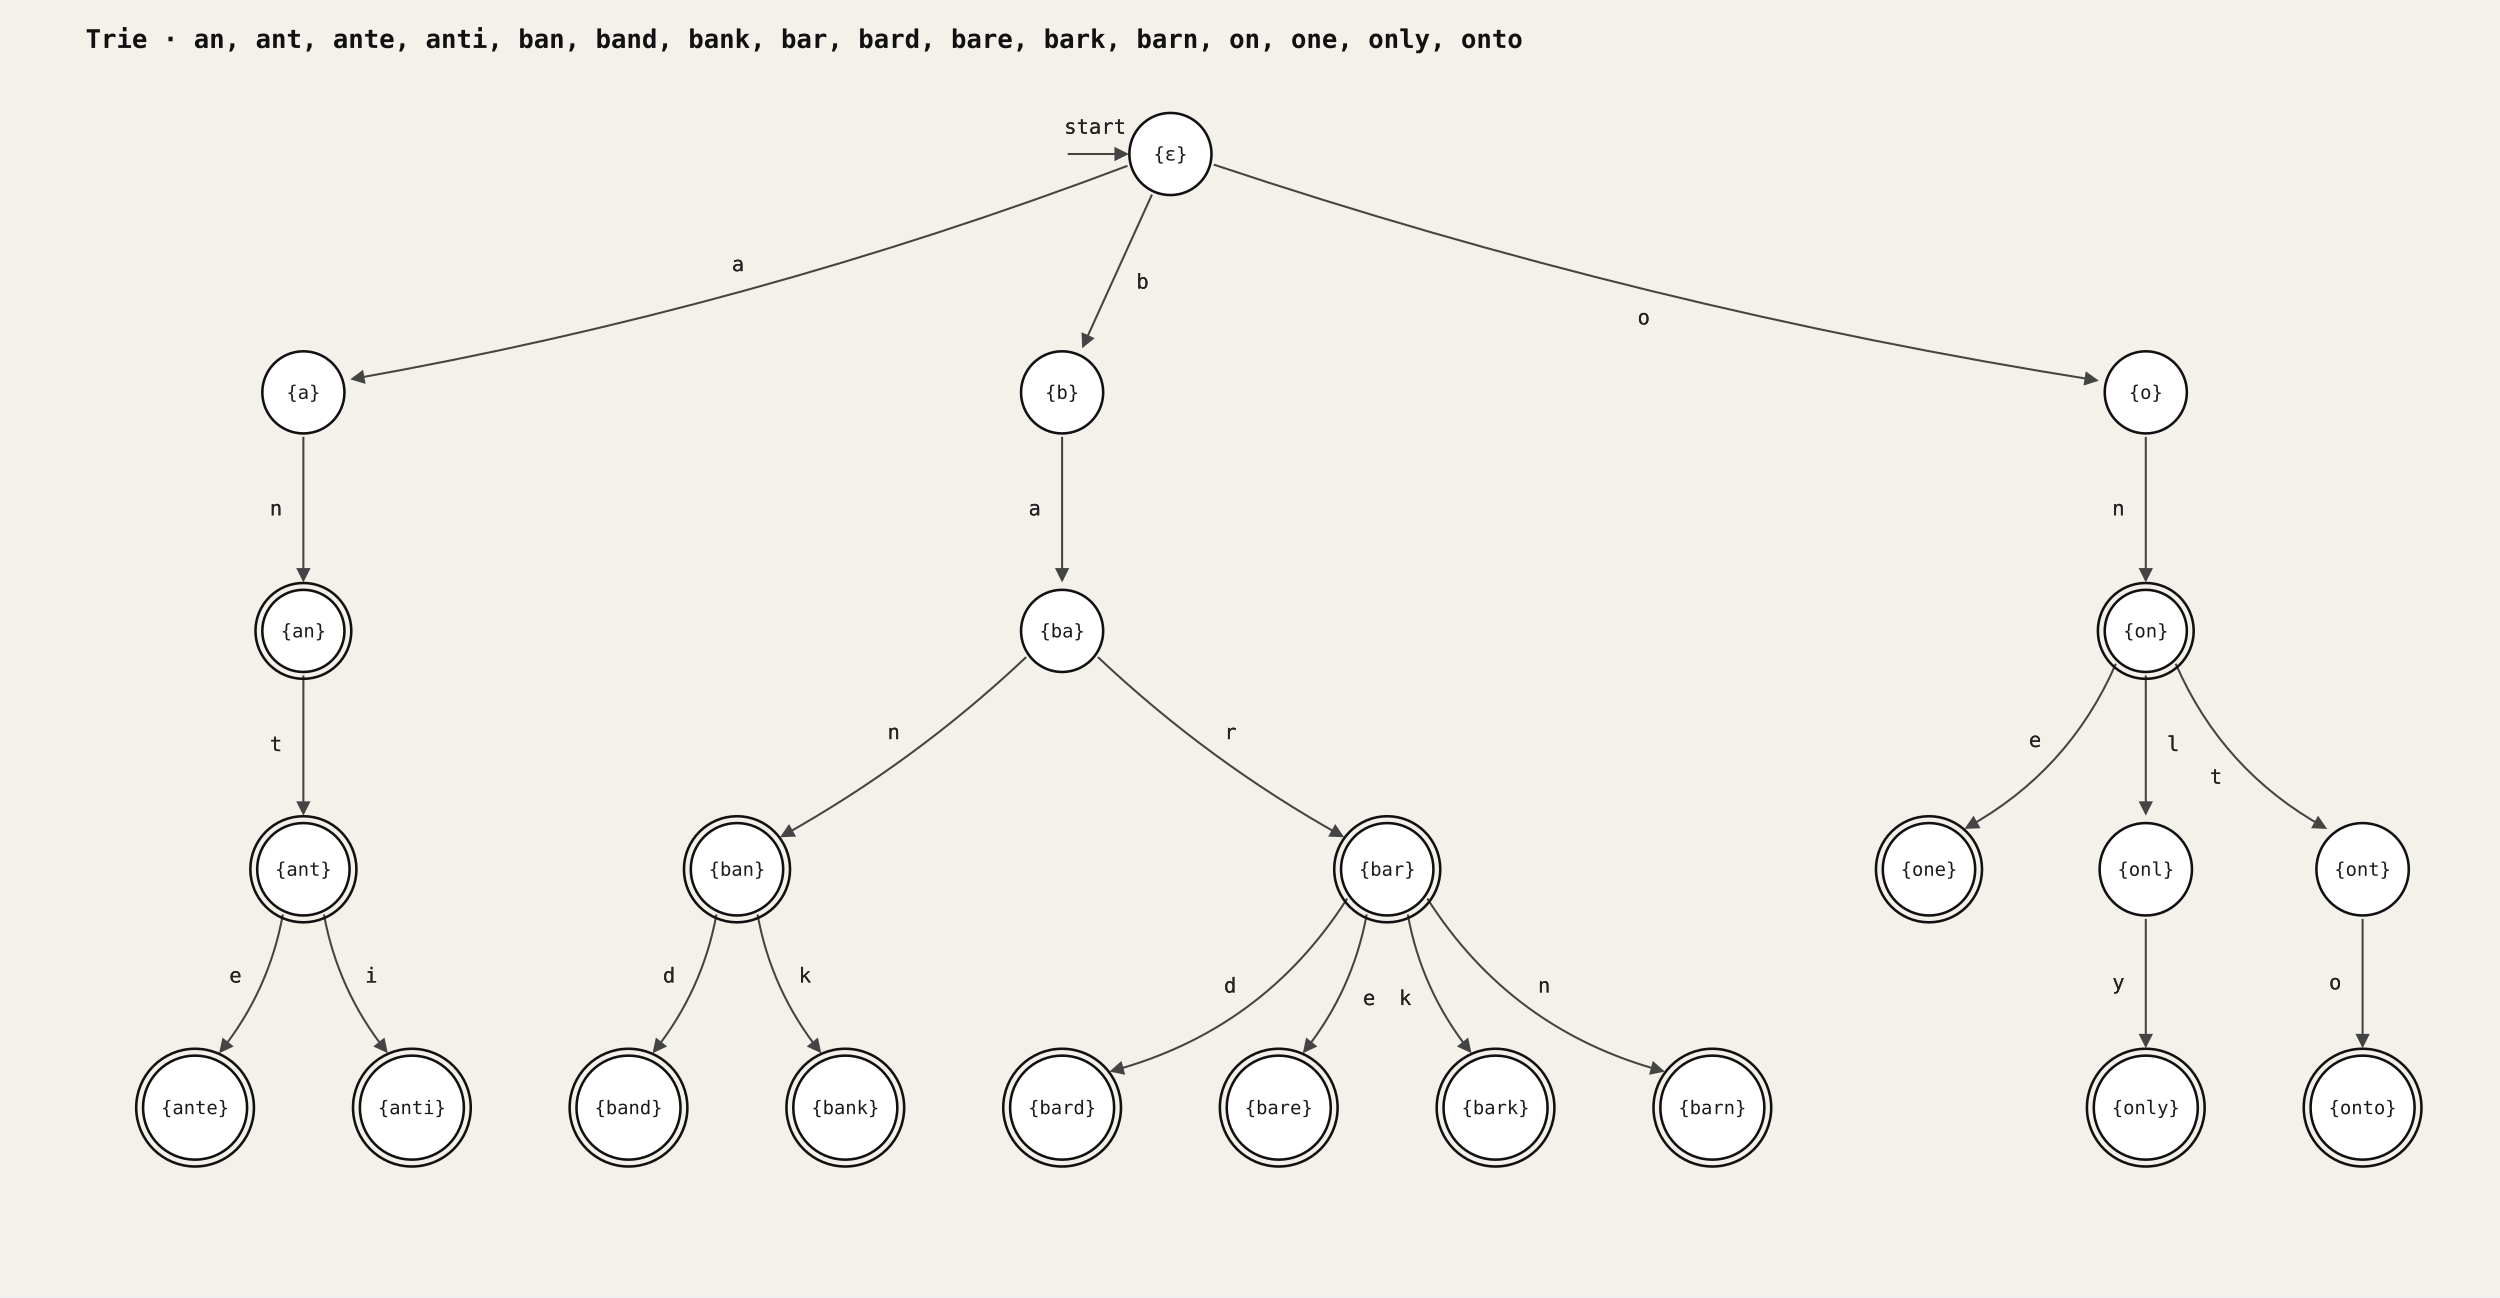
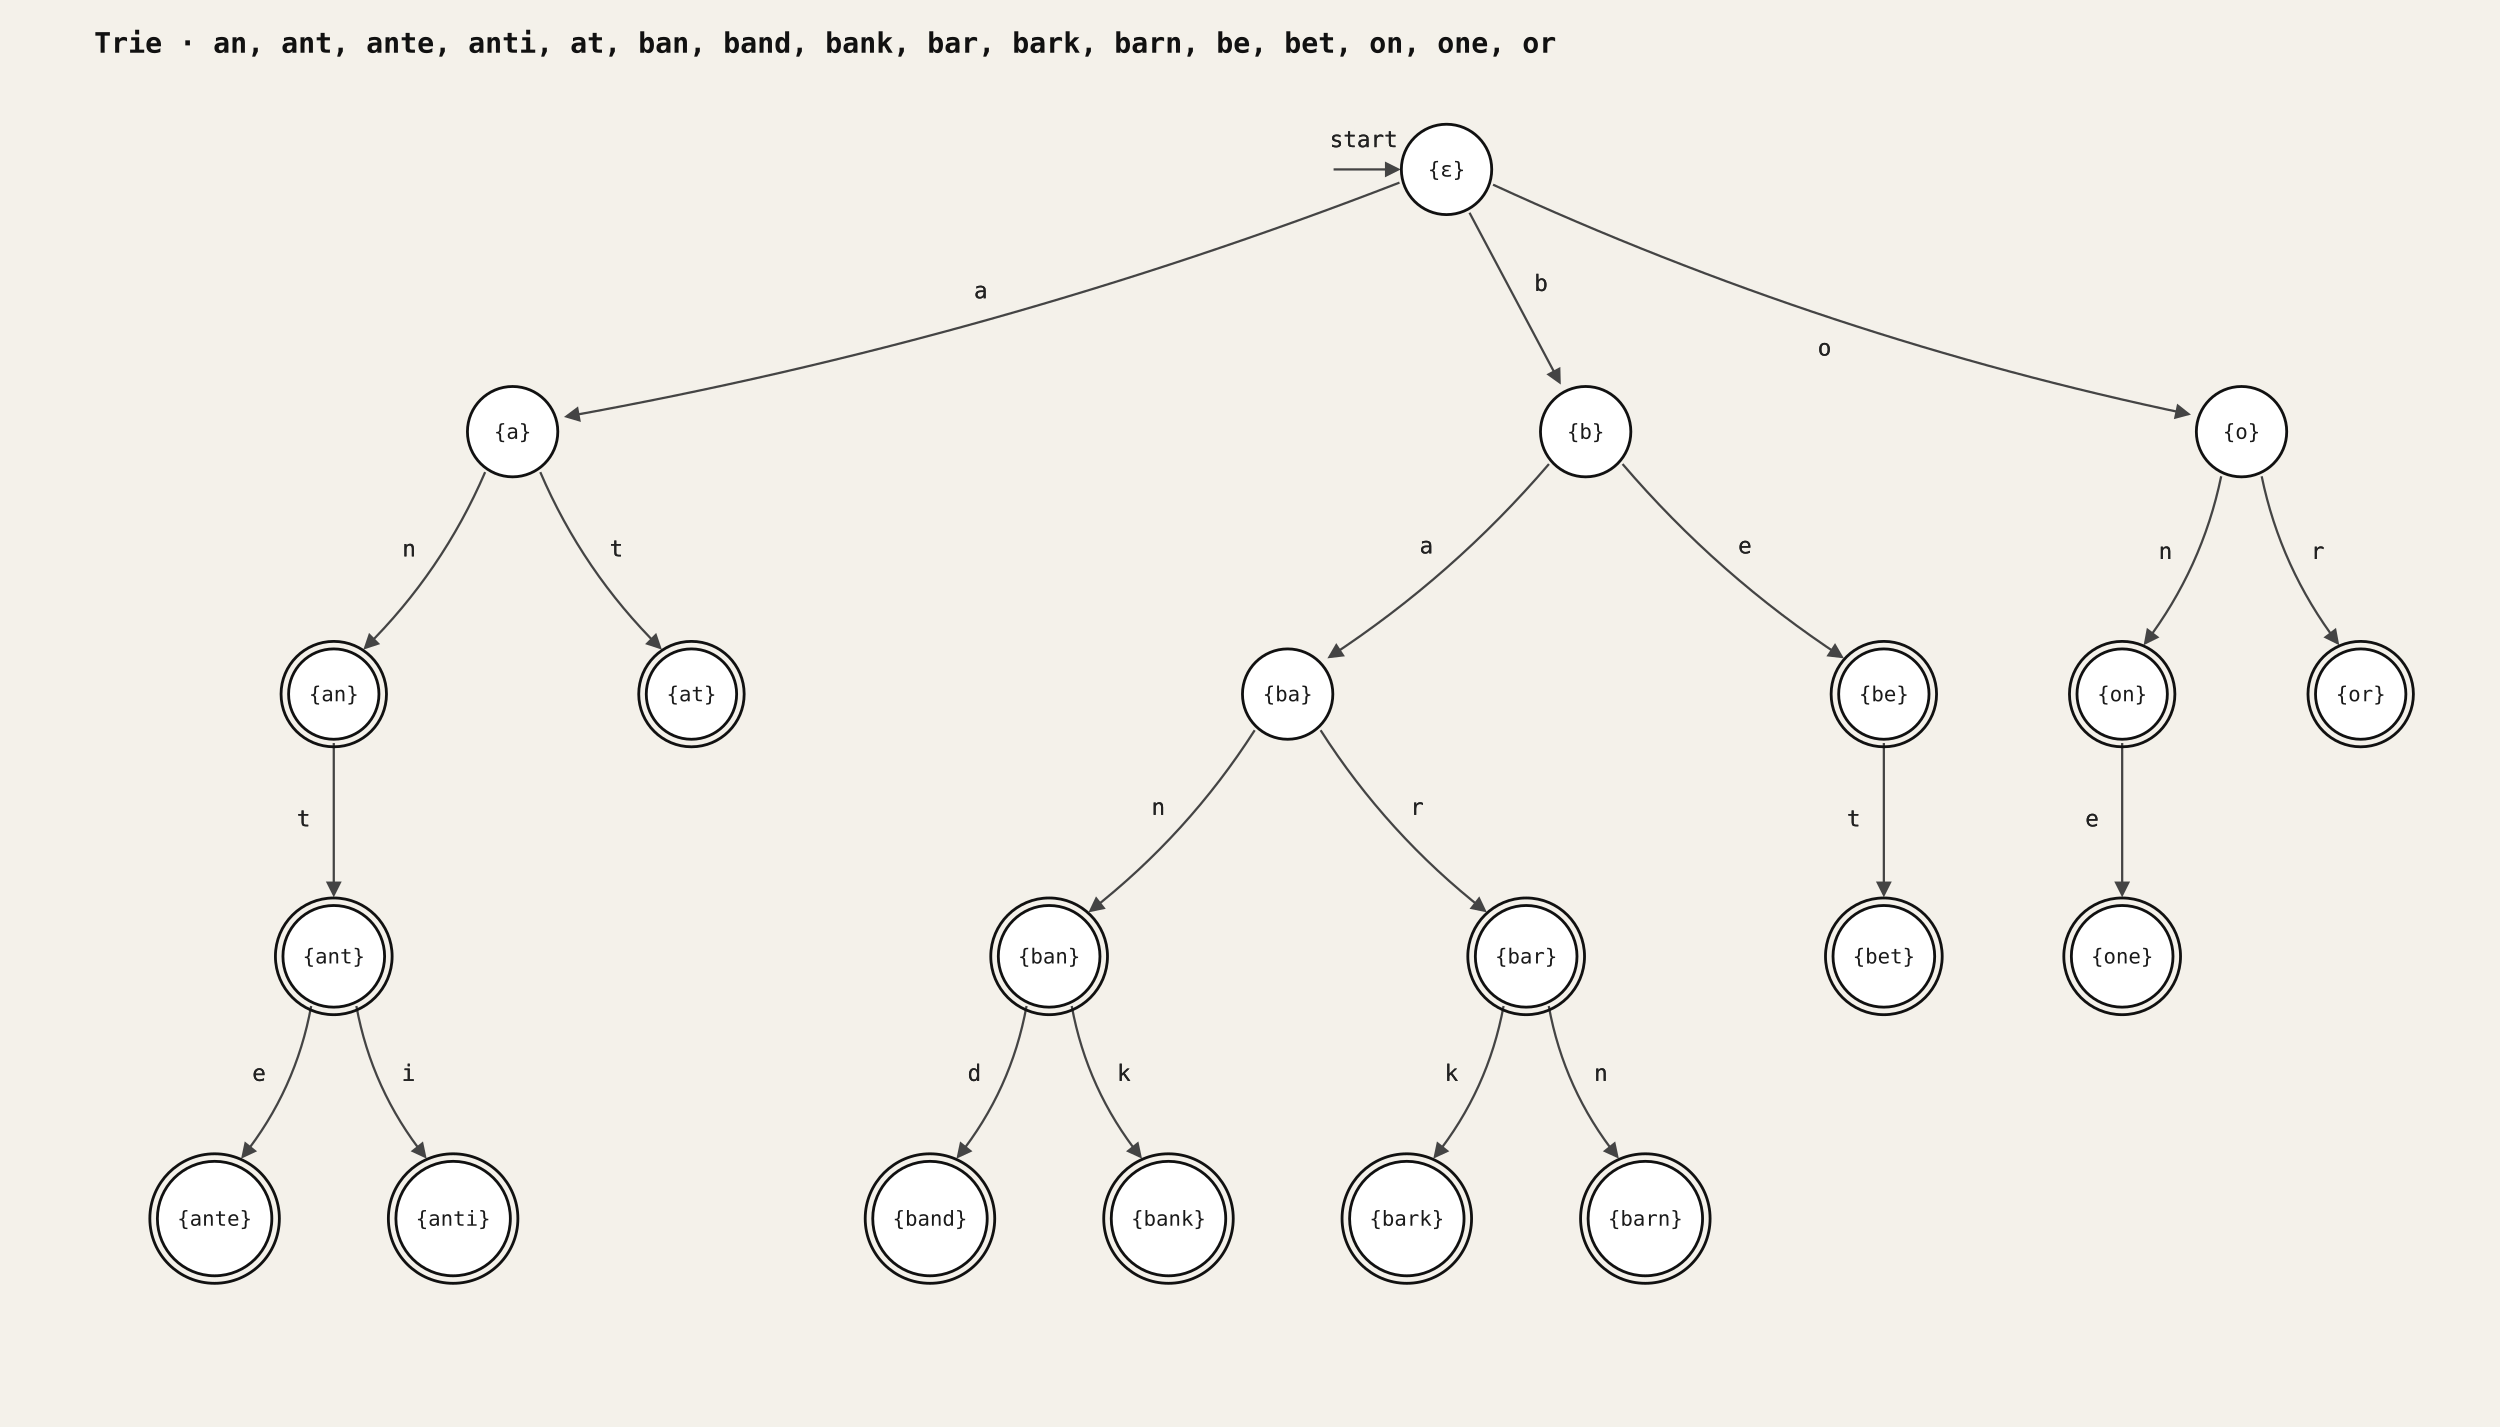
- <svg xmlns="http://www.w3.org/2000/svg" width="1461" height="758" viewBox="0 0 1461 758">
+ <svg xmlns="http://www.w3.org/2000/svg" width="1328" height="758" viewBox="0 0 1328 758">
  <style>text { font-family: ui-monospace, Consolas, monospace; font-size: 13px; fill: #111; }.edge-label { font-size: 12px; fill: #222; }.state-label { font-size: 11px; fill: #1a1a1a; }.title { font-size: 15px; font-weight: 600; fill: #111; }</style>
-   <rect x="0" y="0" width="1461" height="758" fill="#f4f1ea" />
-   <text x="50" y="28" class="title">Trie · an, ant, ante, anti, ban, band, bank, bar, bard, bare, bark, barn, on, one, only, onto</text>
+   <rect x="0" y="0" width="1328" height="758" fill="#f4f1ea" />
+   <text x="50" y="28" class="title">Trie · an, ant, ante, anti, at, ban, band, bank, bar, bark, barn, be, bet, on, one, or</text>
  <defs>
    <marker id="arrow" viewBox="0 0 10 10" refX="8" refY="5" markerWidth="7" markerHeight="7" orient="auto-start-reverse">
      <path d="M 0 0 L 10 5 L 0 10 z" fill="#444" />
    </marker>
  </defs>
-   <path d="M 658.9 96.9 Q 438.4 180.3 206.3 221.4" fill="none" stroke="#444" stroke-width="1.2" marker-end="url(#arrow)" />
-   <path d="M 673.2 113.7 L 633.1 202.0" fill="none" stroke="#444" stroke-width="1.2" marker-end="url(#arrow)" />
-   <path d="M 709.3 96.2 Q 961.8 180.6 1224.9 222.2" fill="none" stroke="#444" stroke-width="1.2" marker-end="url(#arrow)" />
-   <path d="M 177.3 255.3 L 177.3 338.7" fill="none" stroke="#444" stroke-width="1.2" marker-end="url(#arrow)" />
-   <path d="M 620.7 255.3 L 620.7 338.7" fill="none" stroke="#444" stroke-width="1.2" marker-end="url(#arrow)" />
-   <path d="M 1254.0 255.3 L 1254.0 338.7" fill="none" stroke="#444" stroke-width="1.2" marker-end="url(#arrow)" />
+   <path d="M 743.4 97.0 Q 528.3 180.3 301.2 221.2" fill="none" stroke="#444" stroke-width="1.2" marker-end="url(#arrow)" />
+   <path d="M 780.6 113.0 L 828.3 202.8" fill="none" stroke="#444" stroke-width="1.2" marker-end="url(#arrow)" />
+   <path d="M 793.1 98.1 Q 970.8 179.9 1162.2 219.9" fill="none" stroke="#444" stroke-width="1.2" marker-end="url(#arrow)" />
+   <path d="M 257.7 250.8 Q 235.0 303.5 194.2 343.9" fill="none" stroke="#444" stroke-width="1.2" marker-end="url(#arrow)" />
+   <path d="M 287.0 250.8 Q 309.6 303.5 350.4 343.9" fill="none" stroke="#444" stroke-width="1.2" marker-end="url(#arrow)" />
+   <path d="M 822.8 246.5 Q 771.9 305.9 706.5 348.8" fill="none" stroke="#444" stroke-width="1.2" marker-end="url(#arrow)" />
+   <path d="M 861.9 246.5 Q 912.7 305.9 978.1 348.8" fill="none" stroke="#444" stroke-width="1.2" marker-end="url(#arrow)" />
+   <path d="M 1179.9 253.0 Q 1169.8 301.7 1139.7 341.4" fill="none" stroke="#444" stroke-width="1.2" marker-end="url(#arrow)" />
+   <path d="M 1201.4 253.0 Q 1211.5 301.7 1241.6 341.4" fill="none" stroke="#444" stroke-width="1.2" marker-end="url(#arrow)" />
  <path d="M 177.3 394.7 L 177.3 475.0" fill="none" stroke="#444" stroke-width="1.2" marker-end="url(#arrow)" />
-   <path d="M 599.7 384.0 Q 535.0 445.1 457.3 488.5" fill="none" stroke="#444" stroke-width="1.2" marker-end="url(#arrow)" />
-   <path d="M 641.6 384.0 Q 706.3 445.1 784.1 488.5" fill="none" stroke="#444" stroke-width="1.2" marker-end="url(#arrow)" />
-   <path d="M 1236.5 387.9 Q 1209.3 450.5 1149.5 483.6" fill="none" stroke="#444" stroke-width="1.2" marker-end="url(#arrow)" />
-   <path d="M 1254.0 394.7 L 1254.0 475.0" fill="none" stroke="#444" stroke-width="1.2" marker-end="url(#arrow)" />
-   <path d="M 1271.5 387.9 Q 1298.7 450.5 1358.5 483.6" fill="none" stroke="#444" stroke-width="1.2" marker-end="url(#arrow)" />
+   <path d="M 666.5 387.9 Q 631.2 443.1 579.5 483.6" fill="none" stroke="#444" stroke-width="1.2" marker-end="url(#arrow)" />
+   <path d="M 701.5 387.9 Q 736.8 443.1 788.5 483.6" fill="none" stroke="#444" stroke-width="1.2" marker-end="url(#arrow)" />
+   <path d="M 1000.7 394.7 L 1000.7 475.0" fill="none" stroke="#444" stroke-width="1.2" marker-end="url(#arrow)" />
+   <path d="M 1127.3 394.7 L 1127.3 475.0" fill="none" stroke="#444" stroke-width="1.2" marker-end="url(#arrow)" />
  <path d="M 165.3 534.4 Q 157.2 578.9 129.1 614.2" fill="none" stroke="#444" stroke-width="1.2" marker-end="url(#arrow)" />
  <path d="M 189.3 534.4 Q 197.5 578.9 225.6 614.2" fill="none" stroke="#444" stroke-width="1.2" marker-end="url(#arrow)" />
-   <path d="M 418.7 534.4 Q 410.5 578.9 382.4 614.2" fill="none" stroke="#444" stroke-width="1.2" marker-end="url(#arrow)" />
-   <path d="M 442.7 534.4 Q 450.8 578.9 478.9 614.2" fill="none" stroke="#444" stroke-width="1.2" marker-end="url(#arrow)" />
-   <path d="M 787.3 525.1 Q 738.2 602.1 650.0 625.8" fill="none" stroke="#444" stroke-width="1.2" marker-end="url(#arrow)" />
+   <path d="M 545.3 534.4 Q 537.2 578.9 509.1 614.2" fill="none" stroke="#444" stroke-width="1.2" marker-end="url(#arrow)" />
+   <path d="M 569.3 534.4 Q 577.5 578.9 605.6 614.2" fill="none" stroke="#444" stroke-width="1.2" marker-end="url(#arrow)" />
  <path d="M 798.7 534.4 Q 790.5 578.9 762.4 614.2" fill="none" stroke="#444" stroke-width="1.2" marker-end="url(#arrow)" />
  <path d="M 822.7 534.4 Q 830.8 578.9 858.9 614.2" fill="none" stroke="#444" stroke-width="1.2" marker-end="url(#arrow)" />
-   <path d="M 834.1 525.1 Q 883.2 602.1 971.3 625.8" fill="none" stroke="#444" stroke-width="1.2" marker-end="url(#arrow)" />
-   <path d="M 1254.0 537.0 L 1254.0 610.9" fill="none" stroke="#444" stroke-width="1.2" marker-end="url(#arrow)" />
-   <path d="M 1380.7 537.0 L 1380.7 610.9" fill="none" stroke="#444" stroke-width="1.2" marker-end="url(#arrow)" />
-   <line x1="624.0" y1="90.0" x2="658.0" y2="90.0" stroke="#444" stroke-width="1.2" marker-end="url(#arrow)" />
-   <circle cx="684.0" cy="90.0" r="24.0" fill="#ffffff" stroke="#111" stroke-width="1.5" />
-   <text x="684.0" y="90.0" text-anchor="middle" dominant-baseline="central" class="state-label" font-size="10px">{ε}</text>
-   <circle cx="177.3" cy="229.3" r="24.0" fill="#ffffff" stroke="#111" stroke-width="1.5" />
-   <text x="177.3" y="229.3" text-anchor="middle" dominant-baseline="central" class="state-label" font-size="10px">{a}</text>
-   <circle cx="620.7" cy="229.3" r="24.0" fill="#ffffff" stroke="#111" stroke-width="1.5" />
-   <text x="620.7" y="229.3" text-anchor="middle" dominant-baseline="central" class="state-label" font-size="10px">{b}</text>
-   <circle cx="1254.0" cy="229.3" r="24.0" fill="#ffffff" stroke="#111" stroke-width="1.5" />
-   <text x="1254.0" y="229.3" text-anchor="middle" dominant-baseline="central" class="state-label" font-size="10px">{o}</text>
+   <line x1="708.4" y1="90.0" x2="742.4" y2="90.0" stroke="#444" stroke-width="1.2" marker-end="url(#arrow)" />
+   <circle cx="768.4" cy="90.0" r="24.0" fill="#ffffff" stroke="#111" stroke-width="1.5" />
+   <text x="768.4" y="90.0" text-anchor="middle" dominant-baseline="central" class="state-label" font-size="10px">{ε}</text>
+   <circle cx="272.3" cy="229.3" r="24.0" fill="#ffffff" stroke="#111" stroke-width="1.5" />
+   <text x="272.3" y="229.3" text-anchor="middle" dominant-baseline="central" class="state-label" font-size="10px">{a}</text>
+   <circle cx="842.3" cy="229.3" r="24.0" fill="#ffffff" stroke="#111" stroke-width="1.5" />
+   <text x="842.3" y="229.3" text-anchor="middle" dominant-baseline="central" class="state-label" font-size="10px">{b}</text>
+   <circle cx="1190.7" cy="229.3" r="24.0" fill="#ffffff" stroke="#111" stroke-width="1.5" />
+   <text x="1190.7" y="229.3" text-anchor="middle" dominant-baseline="central" class="state-label" font-size="10px">{o}</text>
  <circle cx="177.3" cy="368.7" r="28.0" fill="none" stroke="#111" stroke-width="1.5" />
  <circle cx="177.3" cy="368.7" r="24.0" fill="#ffffff" stroke="#111" stroke-width="1.5" />
  <text x="177.3" y="368.7" text-anchor="middle" dominant-baseline="central" class="state-label" font-size="10px">{an}</text>
-   <circle cx="620.7" cy="368.7" r="24.0" fill="#ffffff" stroke="#111" stroke-width="1.5" />
-   <text x="620.7" y="368.7" text-anchor="middle" dominant-baseline="central" class="state-label" font-size="10px">{ba}</text>
+   <circle cx="367.3" cy="368.7" r="28.0" fill="none" stroke="#111" stroke-width="1.5" />
+   <circle cx="367.3" cy="368.7" r="24.0" fill="#ffffff" stroke="#111" stroke-width="1.5" />
+   <text x="367.3" y="368.7" text-anchor="middle" dominant-baseline="central" class="state-label" font-size="10px">{at}</text>
+   <circle cx="684.0" cy="368.7" r="24.0" fill="#ffffff" stroke="#111" stroke-width="1.5" />
+   <text x="684.0" y="368.7" text-anchor="middle" dominant-baseline="central" class="state-label" font-size="10px">{ba}</text>
+   <circle cx="1000.7" cy="368.7" r="28.0" fill="none" stroke="#111" stroke-width="1.5" />
+   <circle cx="1000.7" cy="368.7" r="24.0" fill="#ffffff" stroke="#111" stroke-width="1.5" />
+   <text x="1000.7" y="368.7" text-anchor="middle" dominant-baseline="central" class="state-label" font-size="10px">{be}</text>
+   <circle cx="1127.3" cy="368.7" r="28.0" fill="none" stroke="#111" stroke-width="1.5" />
+   <circle cx="1127.3" cy="368.7" r="24.0" fill="#ffffff" stroke="#111" stroke-width="1.5" />
+   <text x="1127.3" y="368.7" text-anchor="middle" dominant-baseline="central" class="state-label" font-size="10px">{on}</text>
  <circle cx="1254.0" cy="368.7" r="28.0" fill="none" stroke="#111" stroke-width="1.5" />
  <circle cx="1254.0" cy="368.7" r="24.0" fill="#ffffff" stroke="#111" stroke-width="1.5" />
-   <text x="1254.0" y="368.7" text-anchor="middle" dominant-baseline="central" class="state-label" font-size="10px">{on}</text>
+   <text x="1254.0" y="368.7" text-anchor="middle" dominant-baseline="central" class="state-label" font-size="10px">{or}</text>
  <circle cx="177.3" cy="508.0" r="31.0" fill="none" stroke="#111" stroke-width="1.5" />
  <circle cx="177.3" cy="508.0" r="27.0" fill="#ffffff" stroke="#111" stroke-width="1.5" />
  <text x="177.3" y="508.0" text-anchor="middle" dominant-baseline="central" class="state-label" font-size="10px">{ant}</text>
-   <circle cx="430.7" cy="508.0" r="31.0" fill="none" stroke="#111" stroke-width="1.5" />
-   <circle cx="430.7" cy="508.0" r="27.0" fill="#ffffff" stroke="#111" stroke-width="1.5" />
-   <text x="430.7" y="508.0" text-anchor="middle" dominant-baseline="central" class="state-label" font-size="10px">{ban}</text>
+   <circle cx="557.3" cy="508.0" r="31.0" fill="none" stroke="#111" stroke-width="1.5" />
+   <circle cx="557.3" cy="508.0" r="27.0" fill="#ffffff" stroke="#111" stroke-width="1.5" />
+   <text x="557.3" y="508.0" text-anchor="middle" dominant-baseline="central" class="state-label" font-size="10px">{ban}</text>
  <circle cx="810.7" cy="508.0" r="31.0" fill="none" stroke="#111" stroke-width="1.5" />
  <circle cx="810.7" cy="508.0" r="27.0" fill="#ffffff" stroke="#111" stroke-width="1.5" />
  <text x="810.7" y="508.0" text-anchor="middle" dominant-baseline="central" class="state-label" font-size="10px">{bar}</text>
+   <circle cx="1000.7" cy="508.0" r="31.0" fill="none" stroke="#111" stroke-width="1.5" />
+   <circle cx="1000.7" cy="508.0" r="27.0" fill="#ffffff" stroke="#111" stroke-width="1.5" />
+   <text x="1000.7" y="508.0" text-anchor="middle" dominant-baseline="central" class="state-label" font-size="10px">{bet}</text>
  <circle cx="1127.3" cy="508.0" r="31.0" fill="none" stroke="#111" stroke-width="1.5" />
  <circle cx="1127.3" cy="508.0" r="27.0" fill="#ffffff" stroke="#111" stroke-width="1.5" />
  <text x="1127.3" y="508.0" text-anchor="middle" dominant-baseline="central" class="state-label" font-size="10px">{one}</text>
-   <circle cx="1254.0" cy="508.0" r="27.0" fill="#ffffff" stroke="#111" stroke-width="1.5" />
-   <text x="1254.0" y="508.0" text-anchor="middle" dominant-baseline="central" class="state-label" font-size="10px">{onl}</text>
-   <circle cx="1380.7" cy="508.0" r="27.0" fill="#ffffff" stroke="#111" stroke-width="1.5" />
-   <text x="1380.7" y="508.0" text-anchor="middle" dominant-baseline="central" class="state-label" font-size="10px">{ont}</text>
  <circle cx="114.0" cy="647.3" r="34.4" fill="none" stroke="#111" stroke-width="1.5" />
  <circle cx="114.0" cy="647.3" r="30.4" fill="#ffffff" stroke="#111" stroke-width="1.5" />
  <text x="114.0" y="647.3" text-anchor="middle" dominant-baseline="central" class="state-label" font-size="10px">{ante}</text>
  <circle cx="240.7" cy="647.3" r="34.4" fill="none" stroke="#111" stroke-width="1.5" />
  <circle cx="240.7" cy="647.3" r="30.4" fill="#ffffff" stroke="#111" stroke-width="1.5" />
  <text x="240.7" y="647.3" text-anchor="middle" dominant-baseline="central" class="state-label" font-size="10px">{anti}</text>
-   <circle cx="367.3" cy="647.3" r="34.4" fill="none" stroke="#111" stroke-width="1.5" />
-   <circle cx="367.3" cy="647.3" r="30.4" fill="#ffffff" stroke="#111" stroke-width="1.5" />
-   <text x="367.3" y="647.3" text-anchor="middle" dominant-baseline="central" class="state-label" font-size="10px">{band}</text>
  <circle cx="494.0" cy="647.3" r="34.4" fill="none" stroke="#111" stroke-width="1.5" />
  <circle cx="494.0" cy="647.3" r="30.4" fill="#ffffff" stroke="#111" stroke-width="1.5" />
-   <text x="494.0" y="647.3" text-anchor="middle" dominant-baseline="central" class="state-label" font-size="10px">{bank}</text>
+   <text x="494.0" y="647.3" text-anchor="middle" dominant-baseline="central" class="state-label" font-size="10px">{band}</text>
  <circle cx="620.7" cy="647.3" r="34.4" fill="none" stroke="#111" stroke-width="1.5" />
  <circle cx="620.7" cy="647.3" r="30.4" fill="#ffffff" stroke="#111" stroke-width="1.5" />
-   <text x="620.7" y="647.3" text-anchor="middle" dominant-baseline="central" class="state-label" font-size="10px">{bard}</text>
+   <text x="620.7" y="647.3" text-anchor="middle" dominant-baseline="central" class="state-label" font-size="10px">{bank}</text>
  <circle cx="747.3" cy="647.3" r="34.4" fill="none" stroke="#111" stroke-width="1.5" />
  <circle cx="747.3" cy="647.3" r="30.4" fill="#ffffff" stroke="#111" stroke-width="1.5" />
-   <text x="747.3" y="647.3" text-anchor="middle" dominant-baseline="central" class="state-label" font-size="10px">{bare}</text>
+   <text x="747.3" y="647.3" text-anchor="middle" dominant-baseline="central" class="state-label" font-size="10px">{bark}</text>
  <circle cx="874.0" cy="647.3" r="34.4" fill="none" stroke="#111" stroke-width="1.5" />
  <circle cx="874.0" cy="647.3" r="30.4" fill="#ffffff" stroke="#111" stroke-width="1.5" />
-   <text x="874.0" y="647.3" text-anchor="middle" dominant-baseline="central" class="state-label" font-size="10px">{bark}</text>
-   <circle cx="1000.7" cy="647.3" r="34.4" fill="none" stroke="#111" stroke-width="1.5" />
-   <circle cx="1000.7" cy="647.3" r="30.4" fill="#ffffff" stroke="#111" stroke-width="1.5" />
-   <text x="1000.7" y="647.3" text-anchor="middle" dominant-baseline="central" class="state-label" font-size="10px">{barn}</text>
-   <circle cx="1254.0" cy="647.3" r="34.4" fill="none" stroke="#111" stroke-width="1.5" />
-   <circle cx="1254.0" cy="647.3" r="30.4" fill="#ffffff" stroke="#111" stroke-width="1.5" />
-   <text x="1254.0" y="647.3" text-anchor="middle" dominant-baseline="central" class="state-label" font-size="10px">{only}</text>
-   <circle cx="1380.7" cy="647.3" r="34.4" fill="none" stroke="#111" stroke-width="1.5" />
-   <circle cx="1380.7" cy="647.3" r="30.4" fill="#ffffff" stroke="#111" stroke-width="1.5" />
-   <text x="1380.7" y="647.3" text-anchor="middle" dominant-baseline="central" class="state-label" font-size="10px">{onto}</text>
-   <text x="431.3" y="154.3" text-anchor="middle" dominant-baseline="central" class="edge-label" stroke="#f4f1ea" stroke-width="5" paint-order="stroke">a</text>
-   <text x="431.3" y="154.3" text-anchor="middle" dominant-baseline="central" class="edge-label">a</text>
-   <text x="667.7" y="164.5" text-anchor="middle" dominant-baseline="central" class="edge-label" stroke="#f4f1ea" stroke-width="5" paint-order="stroke">b</text>
-   <text x="667.7" y="164.5" text-anchor="middle" dominant-baseline="central" class="edge-label">b</text>
-   <text x="960.6" y="185.4" text-anchor="middle" dominant-baseline="central" class="edge-label" stroke="#f4f1ea" stroke-width="5" paint-order="stroke">o</text>
-   <text x="960.6" y="185.4" text-anchor="middle" dominant-baseline="central" class="edge-label">o</text>
-   <text x="161.3" y="297.0" text-anchor="middle" dominant-baseline="central" class="edge-label" stroke="#f4f1ea" stroke-width="5" paint-order="stroke">n</text>
-   <text x="161.3" y="297.0" text-anchor="middle" dominant-baseline="central" class="edge-label">n</text>
-   <text x="604.7" y="297.0" text-anchor="middle" dominant-baseline="central" class="edge-label" stroke="#f4f1ea" stroke-width="5" paint-order="stroke">a</text>
-   <text x="604.7" y="297.0" text-anchor="middle" dominant-baseline="central" class="edge-label">a</text>
-   <text x="1238.0" y="297.0" text-anchor="middle" dominant-baseline="central" class="edge-label" stroke="#f4f1ea" stroke-width="5" paint-order="stroke">n</text>
-   <text x="1238.0" y="297.0" text-anchor="middle" dominant-baseline="central" class="edge-label">n</text>
+   <text x="874.0" y="647.3" text-anchor="middle" dominant-baseline="central" class="state-label" font-size="10px">{barn}</text>
+   <text x="521.0" y="154.3" text-anchor="middle" dominant-baseline="central" class="edge-label" stroke="#f4f1ea" stroke-width="5" paint-order="stroke">a</text>
+   <text x="521.0" y="154.3" text-anchor="middle" dominant-baseline="central" class="edge-label">a</text>
+   <text x="818.6" y="150.4" text-anchor="middle" dominant-baseline="central" class="edge-label" stroke="#f4f1ea" stroke-width="5" paint-order="stroke">b</text>
+   <text x="818.6" y="150.4" text-anchor="middle" dominant-baseline="central" class="edge-label">b</text>
+   <text x="969.2" y="184.7" text-anchor="middle" dominant-baseline="central" class="edge-label" stroke="#f4f1ea" stroke-width="5" paint-order="stroke">o</text>
+   <text x="969.2" y="184.7" text-anchor="middle" dominant-baseline="central" class="edge-label">o</text>
+   <text x="217.3" y="291.4" text-anchor="middle" dominant-baseline="central" class="edge-label" stroke="#f4f1ea" stroke-width="5" paint-order="stroke">n</text>
+   <text x="217.3" y="291.4" text-anchor="middle" dominant-baseline="central" class="edge-label">n</text>
+   <text x="327.4" y="291.4" text-anchor="middle" dominant-baseline="central" class="edge-label" stroke="#f4f1ea" stroke-width="5" paint-order="stroke">t</text>
+   <text x="327.4" y="291.4" text-anchor="middle" dominant-baseline="central" class="edge-label">t</text>
+   <text x="757.7" y="289.8" text-anchor="middle" dominant-baseline="central" class="edge-label" stroke="#f4f1ea" stroke-width="5" paint-order="stroke">a</text>
+   <text x="757.7" y="289.8" text-anchor="middle" dominant-baseline="central" class="edge-label">a</text>
+   <text x="926.9" y="289.8" text-anchor="middle" dominant-baseline="central" class="edge-label" stroke="#f4f1ea" stroke-width="5" paint-order="stroke">e</text>
+   <text x="926.9" y="289.8" text-anchor="middle" dominant-baseline="central" class="edge-label">e</text>
+   <text x="1150.3" y="292.8" text-anchor="middle" dominant-baseline="central" class="edge-label" stroke="#f4f1ea" stroke-width="5" paint-order="stroke">n</text>
+   <text x="1150.3" y="292.8" text-anchor="middle" dominant-baseline="central" class="edge-label">n</text>
+   <text x="1231.1" y="292.8" text-anchor="middle" dominant-baseline="central" class="edge-label" stroke="#f4f1ea" stroke-width="5" paint-order="stroke">r</text>
+   <text x="1231.1" y="292.8" text-anchor="middle" dominant-baseline="central" class="edge-label">r</text>
  <text x="161.3" y="434.8" text-anchor="middle" dominant-baseline="central" class="edge-label" stroke="#f4f1ea" stroke-width="5" paint-order="stroke">t</text>
  <text x="161.3" y="434.8" text-anchor="middle" dominant-baseline="central" class="edge-label">t</text>
-   <text x="522.3" y="427.8" text-anchor="middle" dominant-baseline="central" class="edge-label" stroke="#f4f1ea" stroke-width="5" paint-order="stroke">n</text>
-   <text x="522.3" y="427.8" text-anchor="middle" dominant-baseline="central" class="edge-label">n</text>
-   <text x="719.1" y="427.8" text-anchor="middle" dominant-baseline="central" class="edge-label" stroke="#f4f1ea" stroke-width="5" paint-order="stroke">r</text>
-   <text x="719.1" y="427.8" text-anchor="middle" dominant-baseline="central" class="edge-label">r</text>
-   <text x="1189.3" y="432.4" text-anchor="middle" dominant-baseline="central" class="edge-label" stroke="#f4f1ea" stroke-width="5" paint-order="stroke">e</text>
-   <text x="1189.3" y="432.4" text-anchor="middle" dominant-baseline="central" class="edge-label">e</text>
-   <text x="1270.0" y="434.8" text-anchor="middle" dominant-baseline="central" class="edge-label" stroke="#f4f1ea" stroke-width="5" paint-order="stroke">l</text>
-   <text x="1270.0" y="434.8" text-anchor="middle" dominant-baseline="central" class="edge-label">l</text>
-   <text x="1295.0" y="453.9" text-anchor="middle" dominant-baseline="central" class="edge-label" stroke="#f4f1ea" stroke-width="5" paint-order="stroke">t</text>
-   <text x="1295.0" y="453.9" text-anchor="middle" dominant-baseline="central" class="edge-label">t</text>
+   <text x="615.3" y="428.7" text-anchor="middle" dominant-baseline="central" class="edge-label" stroke="#f4f1ea" stroke-width="5" paint-order="stroke">n</text>
+   <text x="615.3" y="428.7" text-anchor="middle" dominant-baseline="central" class="edge-label">n</text>
+   <text x="752.7" y="428.7" text-anchor="middle" dominant-baseline="central" class="edge-label" stroke="#f4f1ea" stroke-width="5" paint-order="stroke">r</text>
+   <text x="752.7" y="428.7" text-anchor="middle" dominant-baseline="central" class="edge-label">r</text>
+   <text x="984.7" y="434.8" text-anchor="middle" dominant-baseline="central" class="edge-label" stroke="#f4f1ea" stroke-width="5" paint-order="stroke">t</text>
+   <text x="984.7" y="434.8" text-anchor="middle" dominant-baseline="central" class="edge-label">t</text>
+   <text x="1111.3" y="434.8" text-anchor="middle" dominant-baseline="central" class="edge-label" stroke="#f4f1ea" stroke-width="5" paint-order="stroke">e</text>
+   <text x="1111.3" y="434.8" text-anchor="middle" dominant-baseline="central" class="edge-label">e</text>
  <text x="137.6" y="570.0" text-anchor="middle" dominant-baseline="central" class="edge-label" stroke="#f4f1ea" stroke-width="5" paint-order="stroke">e</text>
  <text x="137.6" y="570.0" text-anchor="middle" dominant-baseline="central" class="edge-label">e</text>
  <text x="217.0" y="570.0" text-anchor="middle" dominant-baseline="central" class="edge-label" stroke="#f4f1ea" stroke-width="5" paint-order="stroke">i</text>
  <text x="217.0" y="570.0" text-anchor="middle" dominant-baseline="central" class="edge-label">i</text>
-   <text x="391.0" y="570.0" text-anchor="middle" dominant-baseline="central" class="edge-label" stroke="#f4f1ea" stroke-width="5" paint-order="stroke">d</text>
-   <text x="391.0" y="570.0" text-anchor="middle" dominant-baseline="central" class="edge-label">d</text>
-   <text x="470.4" y="570.0" text-anchor="middle" dominant-baseline="central" class="edge-label" stroke="#f4f1ea" stroke-width="5" paint-order="stroke">k</text>
-   <text x="470.4" y="570.0" text-anchor="middle" dominant-baseline="central" class="edge-label">k</text>
-   <text x="718.9" y="575.9" text-anchor="middle" dominant-baseline="central" class="edge-label" stroke="#f4f1ea" stroke-width="5" paint-order="stroke">d</text>
-   <text x="718.9" y="575.9" text-anchor="middle" dominant-baseline="central" class="edge-label">d</text>
-   <text x="800.1" y="583.2" text-anchor="middle" dominant-baseline="central" class="edge-label" stroke="#f4f1ea" stroke-width="5" paint-order="stroke">e</text>
-   <text x="800.1" y="583.2" text-anchor="middle" dominant-baseline="central" class="edge-label">e</text>
-   <text x="821.2" y="583.2" text-anchor="middle" dominant-baseline="central" class="edge-label" stroke="#f4f1ea" stroke-width="5" paint-order="stroke">k</text>
-   <text x="821.2" y="583.2" text-anchor="middle" dominant-baseline="central" class="edge-label">k</text>
-   <text x="902.4" y="575.9" text-anchor="middle" dominant-baseline="central" class="edge-label" stroke="#f4f1ea" stroke-width="5" paint-order="stroke">n</text>
-   <text x="902.4" y="575.9" text-anchor="middle" dominant-baseline="central" class="edge-label">n</text>
-   <text x="1238.0" y="574.0" text-anchor="middle" dominant-baseline="central" class="edge-label" stroke="#f4f1ea" stroke-width="5" paint-order="stroke">y</text>
-   <text x="1238.0" y="574.0" text-anchor="middle" dominant-baseline="central" class="edge-label">y</text>
-   <text x="1364.7" y="574.0" text-anchor="middle" dominant-baseline="central" class="edge-label" stroke="#f4f1ea" stroke-width="5" paint-order="stroke">o</text>
-   <text x="1364.7" y="574.0" text-anchor="middle" dominant-baseline="central" class="edge-label">o</text>
-   <text x="640.0" y="74.0" text-anchor="middle" dominant-baseline="central" class="edge-label" stroke="#f4f1ea" stroke-width="5" paint-order="stroke">start</text>
-   <text x="640.0" y="74.0" text-anchor="middle" dominant-baseline="central" class="edge-label">start</text>
+   <text x="517.6" y="570.0" text-anchor="middle" dominant-baseline="central" class="edge-label" stroke="#f4f1ea" stroke-width="5" paint-order="stroke">d</text>
+   <text x="517.6" y="570.0" text-anchor="middle" dominant-baseline="central" class="edge-label">d</text>
+   <text x="597.0" y="570.0" text-anchor="middle" dominant-baseline="central" class="edge-label" stroke="#f4f1ea" stroke-width="5" paint-order="stroke">k</text>
+   <text x="597.0" y="570.0" text-anchor="middle" dominant-baseline="central" class="edge-label">k</text>
+   <text x="771.0" y="570.0" text-anchor="middle" dominant-baseline="central" class="edge-label" stroke="#f4f1ea" stroke-width="5" paint-order="stroke">k</text>
+   <text x="771.0" y="570.0" text-anchor="middle" dominant-baseline="central" class="edge-label">k</text>
+   <text x="850.4" y="570.0" text-anchor="middle" dominant-baseline="central" class="edge-label" stroke="#f4f1ea" stroke-width="5" paint-order="stroke">n</text>
+   <text x="850.4" y="570.0" text-anchor="middle" dominant-baseline="central" class="edge-label">n</text>
+   <text x="724.4" y="74.0" text-anchor="middle" dominant-baseline="central" class="edge-label" stroke="#f4f1ea" stroke-width="5" paint-order="stroke">start</text>
+   <text x="724.4" y="74.0" text-anchor="middle" dominant-baseline="central" class="edge-label">start</text>
</svg>
